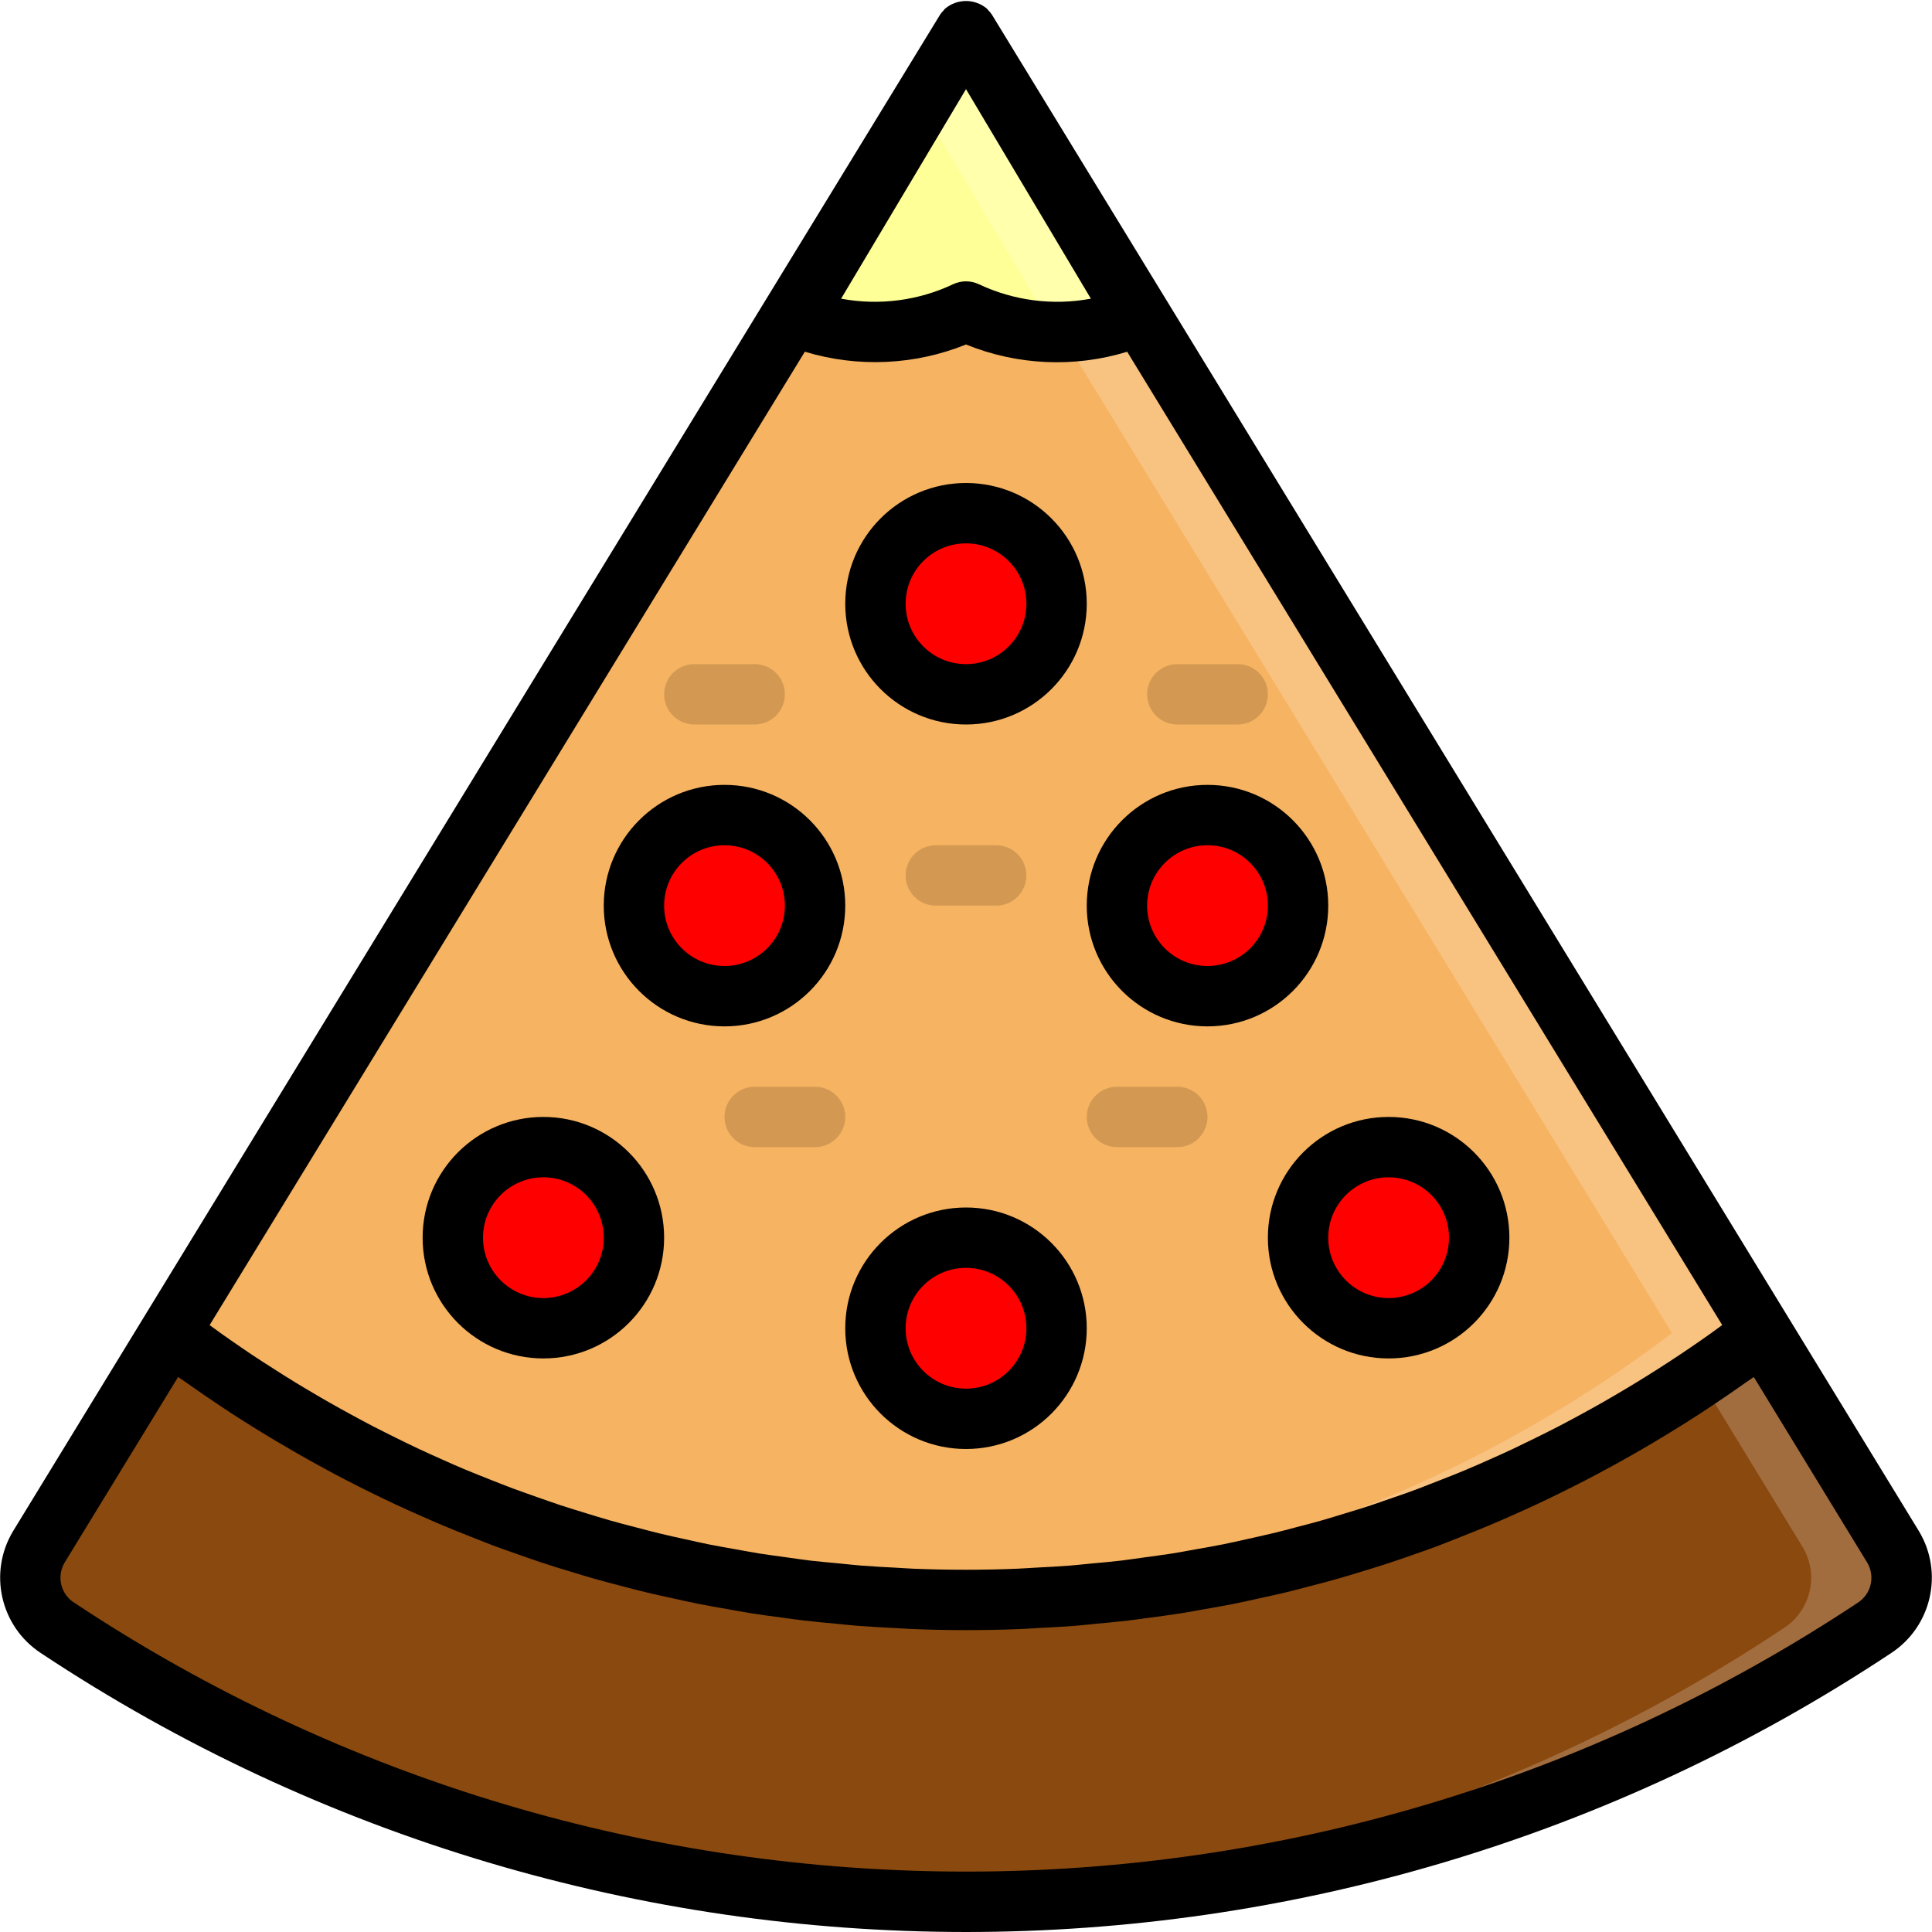
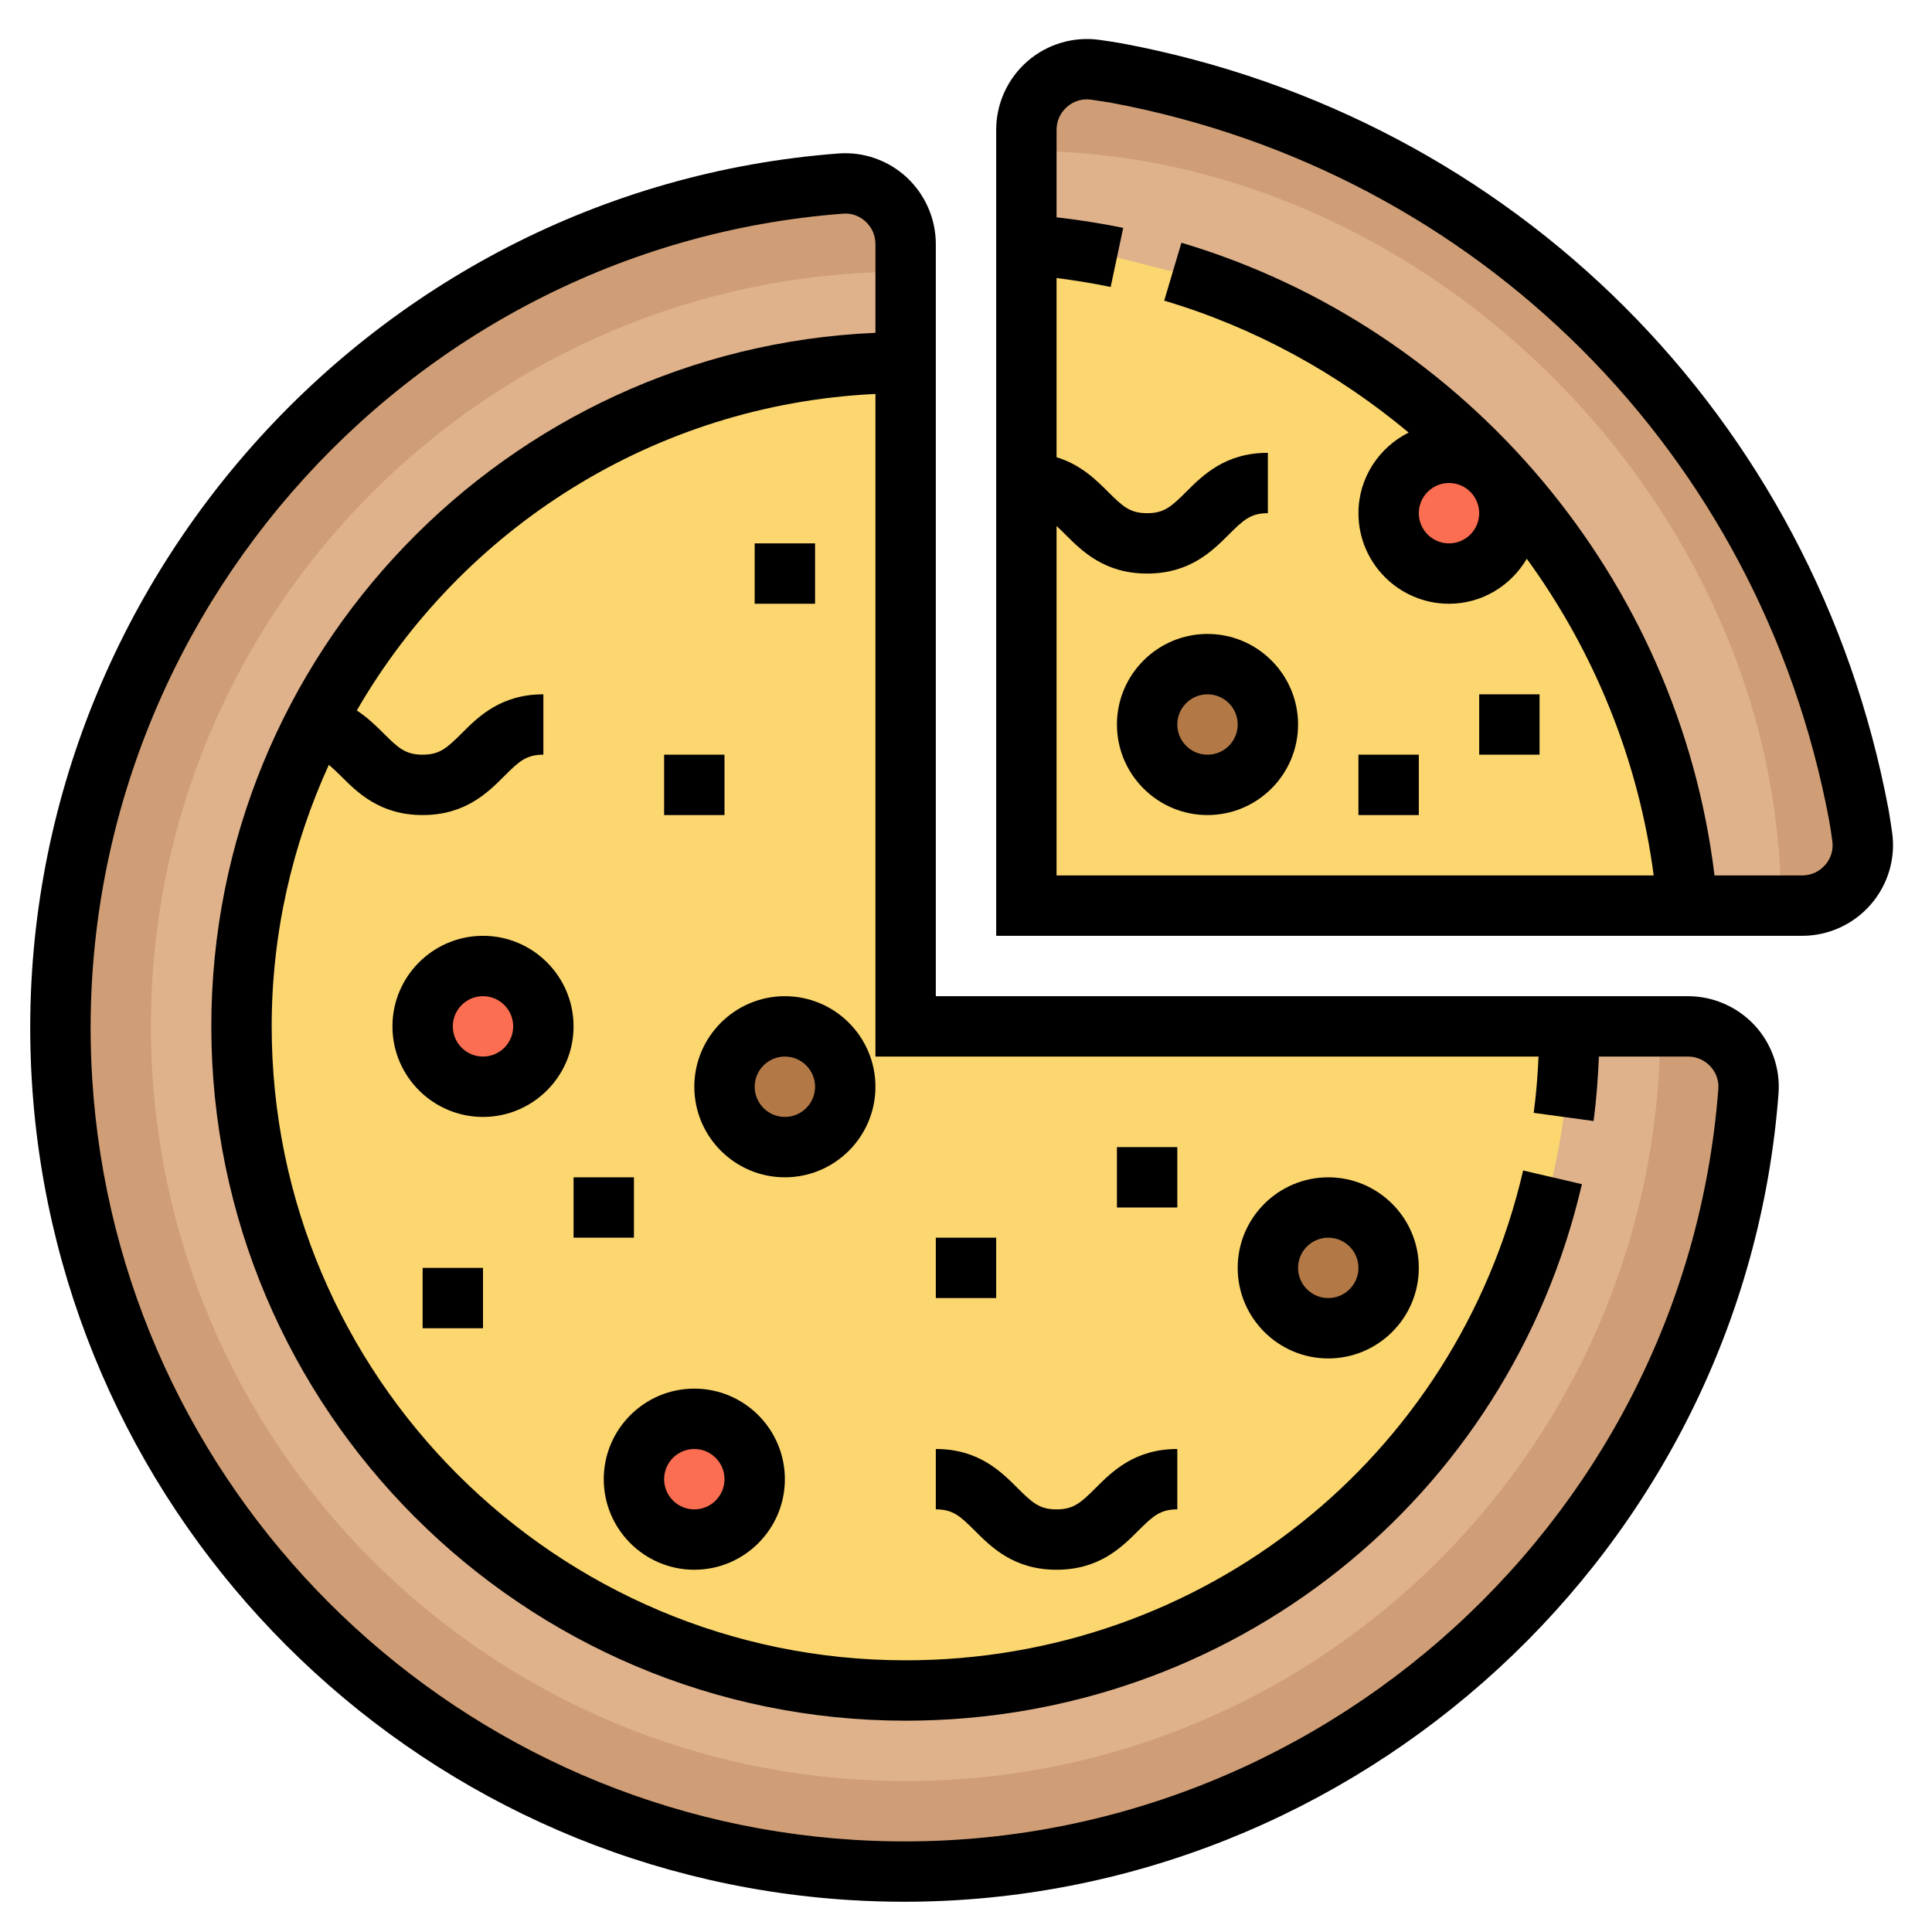
- <svg xmlns="http://www.w3.org/2000/svg" viewBox="0 0 64 64">
-   <defs>
-     <style>.cls-1{fill:#8a490e;}.cls-2{fill:#a16d3e;}.cls-3{fill:#f6b361;}.cls-4{fill:#f8c281;}.cls-5{fill:#ffff97;}.cls-6{fill:#ffffac;}.cls-7{fill:red;}.cls-8{fill:#d39953;}</style>
-   </defs>
-   <g data-name="Layer 25" id="Layer_25">
-     <path class="cls-1" d="M32,53A43.539,43.539,0,0,1,5.615,44.16L1.288,51.239a1.983,1.983,0,0,0,.627,2.693,54.441,54.441,0,0,0,60.17,0,1.983,1.983,0,0,0,.627-2.693L58.385,44.16A43.539,43.539,0,0,1,32,53Z" />
-     <path class="cls-2" d="M62.712,51.239,58.385,44.16c-.681.516-1.382,1.006-2.094,1.483l3.421,5.6a1.983,1.983,0,0,1-.627,2.693A53.965,53.965,0,0,1,30.5,62.972c.5.013,1,.028,1.5.028a54.008,54.008,0,0,0,30.085-9.068A1.983,1.983,0,0,0,62.712,51.239Z" />
-     <path class="cls-3" d="M58.385,44.16a43.8,43.8,0,0,1-52.77,0L26.206,10.48,32,1l5.794,9.48Z" />
-     <path class="cls-4" d="M37.794,10.48,32,1,30.5,3.454l4.294,7.026L55.385,44.16A43.523,43.523,0,0,1,30.5,52.969c.5.017,1,.031,1.5.031a43.547,43.547,0,0,0,26.385-8.84Z" />
-     <path class="cls-5" d="M37.65,10.48A6.88,6.88,0,0,1,35,11a6.986,6.986,0,0,1-3-.68A6.986,6.986,0,0,1,29,11a6.88,6.88,0,0,1-2.65-.52L32,1Z" />
-     <path class="cls-6" d="M32,1,30.5,3.517l4.15,6.963a6.757,6.757,0,0,1-1.143.353,6.92,6.92,0,0,0,4.143-.353Z" />
-     <path d="M63.565,50.718l-4.327-7.079L32.867.5,32.859.488h0L32.854.479a.792.792,0,0,0-.111-.132c-.017-.019-.03-.042-.048-.059a1.075,1.075,0,0,0-1.39,0c-.019.018-.033.042-.051.062a.849.849,0,0,0-.108.129l-.005.008h0L31.133.5,4.762,43.639.435,50.718a2.989,2.989,0,0,0,.924,4.046,55.445,55.445,0,0,0,61.282,0A2.989,2.989,0,0,0,63.565,50.718ZM56.7,44.15c-.224.159-.448.316-.674.47q-.366.251-.737.492c-.232.151-.465.3-.7.447s-.495.306-.745.455-.478.284-.719.421-.5.282-.755.42-.489.265-.735.392-.513.261-.771.388-.5.245-.747.362-.521.239-.782.355-.508.226-.764.333-.529.217-.8.322-.512.2-.77.3-.544.2-.817.292-.516.182-.775.268c-.276.09-.554.175-.832.26-.26.079-.52.161-.781.235-.284.081-.569.155-.855.229-.259.068-.518.139-.778.2-.292.071-.587.133-.88.2-.258.057-.515.116-.774.168-.3.061-.609.113-.914.167-.252.045-.5.093-.756.134-.318.05-.638.091-.958.135-.244.033-.486.07-.731.1-.336.04-.674.07-1.012.1-.231.022-.461.049-.693.067-.375.03-.754.048-1.131.068-.2.01-.391.026-.587.034Q32.869,52,32,52t-1.731-.034c-.2-.008-.391-.024-.587-.034-.377-.02-.756-.038-1.131-.068-.232-.018-.462-.045-.693-.067-.338-.032-.676-.062-1.012-.1-.245-.029-.488-.066-.732-.1-.319-.044-.639-.085-.957-.135-.253-.041-.5-.089-.757-.134-.3-.054-.61-.106-.913-.167-.259-.052-.516-.111-.774-.168-.293-.065-.588-.127-.88-.2-.26-.063-.519-.134-.778-.2-.286-.074-.571-.148-.855-.229-.261-.074-.521-.156-.781-.235-.278-.085-.556-.17-.832-.26-.259-.086-.517-.178-.775-.268-.273-.1-.546-.191-.817-.292s-.514-.2-.77-.3-.531-.211-.8-.322-.51-.22-.764-.333-.523-.233-.782-.355-.5-.239-.748-.362-.514-.255-.769-.387-.492-.26-.736-.393-.505-.277-.755-.42-.48-.279-.719-.421-.5-.3-.745-.455-.467-.3-.7-.447-.493-.325-.737-.492c-.226-.154-.45-.311-.674-.47-.118-.084-.235-.17-.352-.256L26.661,11.651A8.039,8.039,0,0,0,32,11.412a7.985,7.985,0,0,0,5.339.24L57.05,43.894C56.933,43.98,56.816,44.066,56.7,44.15ZM36.137,9.894a6.07,6.07,0,0,1-3.709-.478,1,1,0,0,0-.856,0,6.073,6.073,0,0,1-3.709.478L32,2.953ZM61.529,53.1a53.442,53.442,0,0,1-59.058,0,.981.981,0,0,1-.329-1.34L5.9,45.614c.105.075.213.145.318.219.222.158.446.312.671.465q.4.275.811.541c.228.148.458.293.688.437q.411.256.824.5.352.208.706.411c.279.159.558.314.84.466q.358.2.72.383.423.219.851.428c.245.121.491.24.738.355.287.135.575.264.865.392.249.11.5.22.749.325.292.123.585.24.879.356.253.1.507.2.762.3.3.11.594.215.893.319.256.09.512.18.771.265.3.1.6.191.909.284.259.079.517.159.778.233.308.088.618.168.929.249.259.068.517.138.777.2.316.076.633.144.951.214.26.056.518.116.779.168.324.065.651.121.976.178.257.046.512.094.769.135.337.054.676.1,1.014.143.251.034.5.073.752.1.356.043.715.074,1.074.108.235.022.469.049.7.068.4.031.8.051,1.2.072.2.01.4.026.6.034Q31.093,54,32,54t1.807-.036c.2-.008.4-.024.595-.034.4-.021.8-.041,1.2-.072.235-.018.469-.046.7-.068.359-.034.718-.065,1.075-.108.252-.029.5-.068.752-.1.338-.045.677-.089,1.014-.143.257-.041.512-.089.769-.135.325-.057.652-.113.976-.178.261-.052.519-.112.779-.168.318-.07.635-.138.951-.214.26-.063.518-.133.777-.2.311-.081.621-.161.929-.249.261-.074.519-.154.778-.233.3-.093.608-.185.909-.284.259-.085.515-.175.771-.265.3-.1.6-.209.893-.319.255-.1.508-.2.761-.3.295-.117.588-.234.88-.357.251-.105.5-.214.749-.324.289-.129.578-.258.865-.393.247-.115.493-.234.738-.355q.427-.21.851-.428.361-.187.72-.383c.282-.152.561-.307.84-.466q.354-.2.706-.411.414-.246.824-.5c.23-.144.46-.289.688-.437q.408-.266.811-.541c.225-.153.449-.307.671-.465.105-.074.213-.144.318-.219l3.756,6.147A.981.981,0,0,1,61.529,53.1Z" />
-     <circle class="cls-7" cx="32" cy="20" r="3" />
-     <path d="M32,24a4,4,0,1,1,4-4A4,4,0,0,1,32,24Zm0-6a2,2,0,1,0,2,2A2,2,0,0,0,32,18Z" />
-     <circle class="cls-7" cx="18" cy="41" r="3" />
-     <path d="M18,45a4,4,0,1,1,4-4A4,4,0,0,1,18,45Zm0-6a2,2,0,1,0,2,2A2,2,0,0,0,18,39Z" />
-     <circle class="cls-7" cx="46" cy="41" r="3" />
-     <path d="M46,45a4,4,0,1,1,4-4A4,4,0,0,1,46,45Zm0-6a2,2,0,1,0,2,2A2,2,0,0,0,46,39Z" />
-     <circle class="cls-7" cx="32" cy="44" r="3" />
-     <path d="M32,48a4,4,0,1,1,4-4A4,4,0,0,1,32,48Zm0-6a2,2,0,1,0,2,2A2,2,0,0,0,32,42Z" />
-     <circle class="cls-7" cx="24" cy="30" r="3" />
-     <path d="M24,34a4,4,0,1,1,4-4A4,4,0,0,1,24,34Zm0-6a2,2,0,1,0,2,2A2,2,0,0,0,24,28Z" />
-     <circle class="cls-7" cx="40" cy="30" r="3" />
-     <path d="M40,34a4,4,0,1,1,4-4A4,4,0,0,1,40,34Zm0-6a2,2,0,1,0,2,2A2,2,0,0,0,40,28Z" />
-     <path class="cls-8" d="M27,38H25a1,1,0,0,1,0-2h2a1,1,0,0,1,0,2Z" />
-     <path class="cls-8" d="M39,38H37a1,1,0,0,1,0-2h2a1,1,0,0,1,0,2Z" />
-     <path class="cls-8" d="M33,30H31a1,1,0,0,1,0-2h2a1,1,0,0,1,0,2Z" />
-     <path class="cls-8" d="M25,24H23a1,1,0,0,1,0-2h2a1,1,0,0,1,0,2Z" />
-     <path class="cls-8" d="M41,24H39a1,1,0,0,1,0-2h2a1,1,0,0,1,0,2Z" />
+ <svg xmlns="http://www.w3.org/2000/svg" id="Layer_1_1_" style="enable-background:new 0 0 64 64;" version="1.1" viewBox="0 0 64 64" xml:space="preserve">
+   <g>
+     <g>
+       <path d="M61.577,26.996C59.212,14.405,49.595,4.788,37.004,2.423c-0.239-0.04-0.479-0.077-0.72-0.112    C35.08,2.139,34,3.084,34,4.301V30h25.699c1.217,0,2.161-1.08,1.989-2.284C61.654,27.475,61.617,27.235,61.577,26.996z" style="fill:#CF9E76;" />
+       <path d="M27.854,6.081C12.812,7.221,1.091,20.245,2.056,35.786C2.921,49.73,14.27,61.079,28.213,61.944    c15.541,0.965,28.566-10.757,29.706-25.798C58.007,34.988,57.078,34,55.916,34H30V8.084C30,6.922,29.012,5.993,27.854,6.081z" style="fill:#CF9E76;" />
+       <path d="M30,9C16.193,9,5,20.193,5,34s11.193,25,25,25s25-11.193,25-25H30V9z" style="fill:#DFB28B;" />
+       <path d="M34,5v25h25C59,16.745,47.255,5,34,5z" style="fill:#DFB28B;" />
+       <path d="M55.911,30c-0.825-9.986-7.759-18.235-17.059-21L37,8.529c-0.979-0.208-1.981-0.355-3-0.44V30    H55.911z" style="fill:#FCD770;" />
+       <path d="M30,34V12C17.85,12,8,21.85,8,34s9.85,22,22,22s22-9.85,22-22H30z" style="fill:#FCD770;" />
+       <circle cx="23" cy="49" r="2" style="fill:#FC6E51;" />
+       <circle cx="40" cy="24" r="2" style="fill:#B27946;" />
+       <circle cx="48" cy="17" r="2" style="fill:#FC6E51;" />
+       <circle cx="26" cy="36" r="2" style="fill:#B27946;" />
+       <circle cx="44" cy="42" r="2" style="fill:#B27946;" />
+       <circle cx="16" cy="34" r="2" style="fill:#FC6E51;" />
+     </g>
+     <g>
+       <path d="M55.916,33H31V8.084c0-0.835-0.352-1.641-0.966-2.21c-0.609-0.563-1.423-0.852-2.256-0.79    c-15.713,1.19-27.7,14.991-26.721,30.764C1.96,50.392,13.607,62.04,28.151,62.942c0.604,0.037,1.204,0.056,1.802,0.056    c15.009-0.001,27.818-11.665,28.963-26.776c0.062-0.824-0.226-1.646-0.79-2.256C57.557,33.352,56.751,33,55.916,33z     M28.274,60.946C14.736,60.106,3.894,49.263,3.054,35.725C2.142,21.037,13.301,8.187,27.929,7.078    c0.271-0.024,0.541,0.071,0.746,0.263C28.885,7.536,29,7.8,29,8.084v2.941C16.78,11.551,7,21.653,7,34c0,12.683,10.317,23,23,23    c10.758,0,19.971-7.309,22.403-17.773l-1.947-0.453C48.234,48.327,39.823,55,30,55C18.421,55,9,45.579,9,34    c0-3.091,0.688-6.018,1.893-8.664c0.121,0.101,0.248,0.218,0.4,0.371C11.839,26.253,12.586,27,14,27s2.161-0.747,2.707-1.293    C17.197,25.217,17.438,25,18,25v-2c-1.414,0-2.161,0.747-2.707,1.293C14.803,24.783,14.562,25,14,25s-0.803-0.217-1.293-0.707    c-0.241-0.241-0.527-0.52-0.887-0.758c3.475-6.013,9.835-10.136,17.18-10.485V35h21.966c-0.029,0.626-0.076,1.25-0.16,1.865    l1.982,0.27c0.096-0.704,0.147-1.419,0.178-2.135h2.95c0.284,0,0.548,0.115,0.743,0.325c0.19,0.206,0.283,0.471,0.263,0.746    C55.812,50.699,42.98,61.869,28.274,60.946z" />
+       <path d="M23,46c-1.654,0-3,1.346-3,3s1.346,3,3,3s3-1.346,3-3S24.654,46,23,46z M23,50c-0.552,0-1-0.448-1-1s0.448-1,1-1    s1,0.448,1,1S23.552,50,23,50z" />
+       <path d="M37,24c0,1.654,1.346,3,3,3s3-1.346,3-3s-1.346-3-3-3S37,22.346,37,24z M41,24c0,0.552-0.448,1-1,1s-1-0.448-1-1    s0.448-1,1-1S41,23.448,41,24z" />
+       <path d="M26,33c-1.654,0-3,1.346-3,3s1.346,3,3,3s3-1.346,3-3S27.654,33,26,33z M26,37c-0.552,0-1-0.448-1-1s0.448-1,1-1    s1,0.448,1,1S26.552,37,26,37z" />
+       <path d="M44,39c-1.654,0-3,1.346-3,3s1.346,3,3,3s3-1.346,3-3S45.654,39,44,39z M44,43c-0.552,0-1-0.448-1-1s0.448-1,1-1    s1,0.448,1,1S44.552,43,44,43z" />
+       <path d="M16,31c-1.654,0-3,1.346-3,3s1.346,3,3,3s3-1.346,3-3S17.654,31,16,31z M16,35c-0.552,0-1-0.448-1-1s0.448-1,1-1    s1,0.448,1,1S16.552,35,16,35z" />
+       <path d="M35,50c-0.562,0-0.803-0.217-1.293-0.707C33.161,48.747,32.414,48,31,48v2c0.562,0,0.803,0.217,1.293,0.707    C32.839,51.253,33.586,52,35,52s2.161-0.747,2.707-1.293C38.197,50.217,38.438,50,39,50v-2c-1.414,0-2.161,0.747-2.707,1.293    C35.803,49.783,35.562,50,35,50z" />
+       <path d="M62.679,27.575c-0.036-0.251-0.074-0.501-0.117-0.749l-0.003-0.015C60.122,13.836,50.164,3.878,37.174,1.438    c-0.248-0.043-0.498-0.081-0.748-0.117c-0.862-0.12-1.729,0.136-2.387,0.705C33.379,2.6,33,3.429,33,4.301V31h26.699    c0.872,0,1.701-0.379,2.274-1.039C62.544,29.303,62.801,28.434,62.679,27.575z M60.463,28.65C60.267,28.876,59.996,29,59.699,29    h-2.904c-1.182-9.78-8.167-18.135-17.659-20.959l-0.57,1.918c3.018,0.897,5.752,2.413,8.097,4.37C45.682,14.822,45,15.828,45,17    c0,1.654,1.346,3,3,3c1.101,0,2.055-0.603,2.577-1.49c2.221,3.053,3.698,6.646,4.204,10.49H35V17.425    c0.091,0.083,0.184,0.173,0.293,0.282C35.839,18.253,36.586,19,38,19s2.161-0.747,2.707-1.293C41.197,17.217,41.438,17,42,17v-2    c-1.414,0-2.161,0.747-2.707,1.293C38.803,16.783,38.562,17,38,17s-0.803-0.217-1.293-0.707c-0.399-0.399-0.91-0.904-1.707-1.147    V9.21c0.603,0.078,1.203,0.172,1.792,0.297l0.416-1.957C36.483,7.397,35.743,7.287,35,7.198V4.301c0-0.297,0.124-0.567,0.35-0.764    c0.223-0.193,0.507-0.276,0.794-0.235c0.231,0.032,0.462,0.068,0.676,0.104c12.157,2.283,21.487,11.611,23.772,23.767    c0.039,0.227,0.074,0.454,0.106,0.685C60.739,28.146,60.656,28.428,60.463,28.65z M48,16c0.552,0,1,0.448,1,1s-0.448,1-1,1    s-1-0.448-1-1S47.448,16,48,16z" />
+       <rect height="2" width="2" x="49" y="23" />
+       <rect height="2" width="2" x="45" y="25" />
+       <rect height="2" width="2" x="37" y="38" />
+       <rect height="2" width="2" x="31" y="41" />
+       <rect height="2" width="2" x="19" y="39" />
+       <rect height="2" width="2" x="25" y="18" />
+       <rect height="2" width="2" x="22" y="25" />
+       <rect height="2" width="2" x="14" y="42" />
+     </g>
  </g>
</svg>
